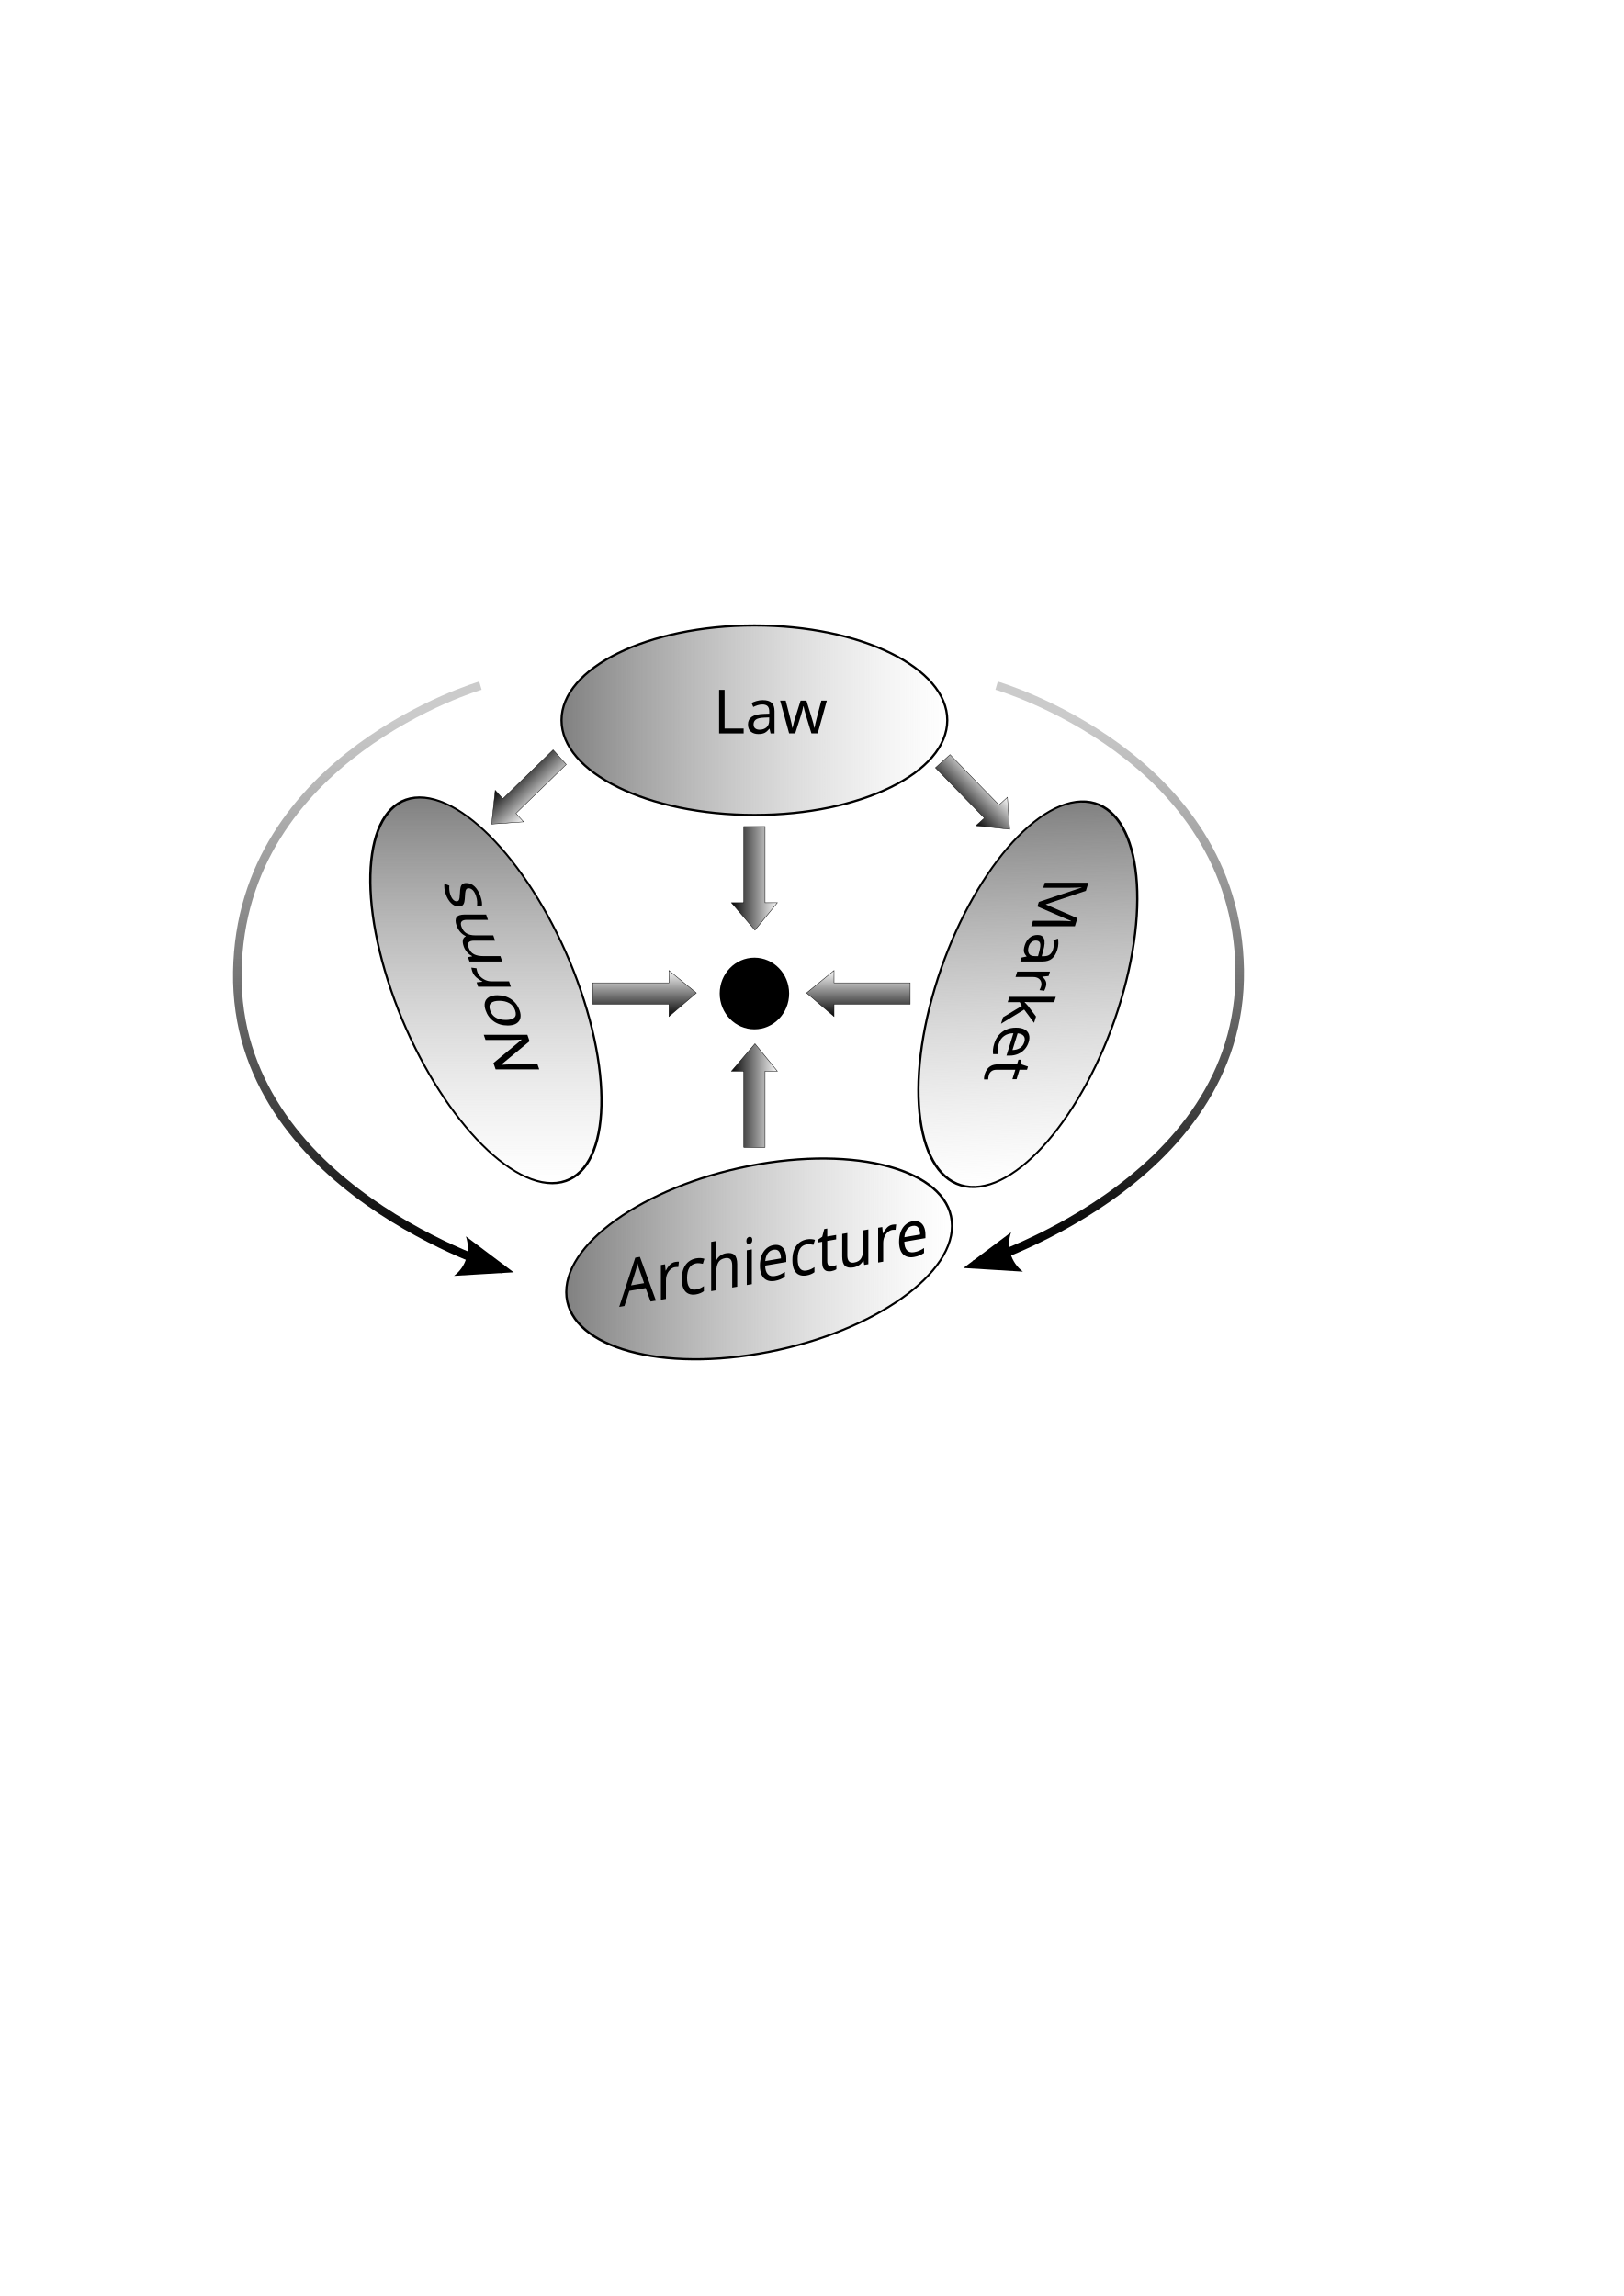
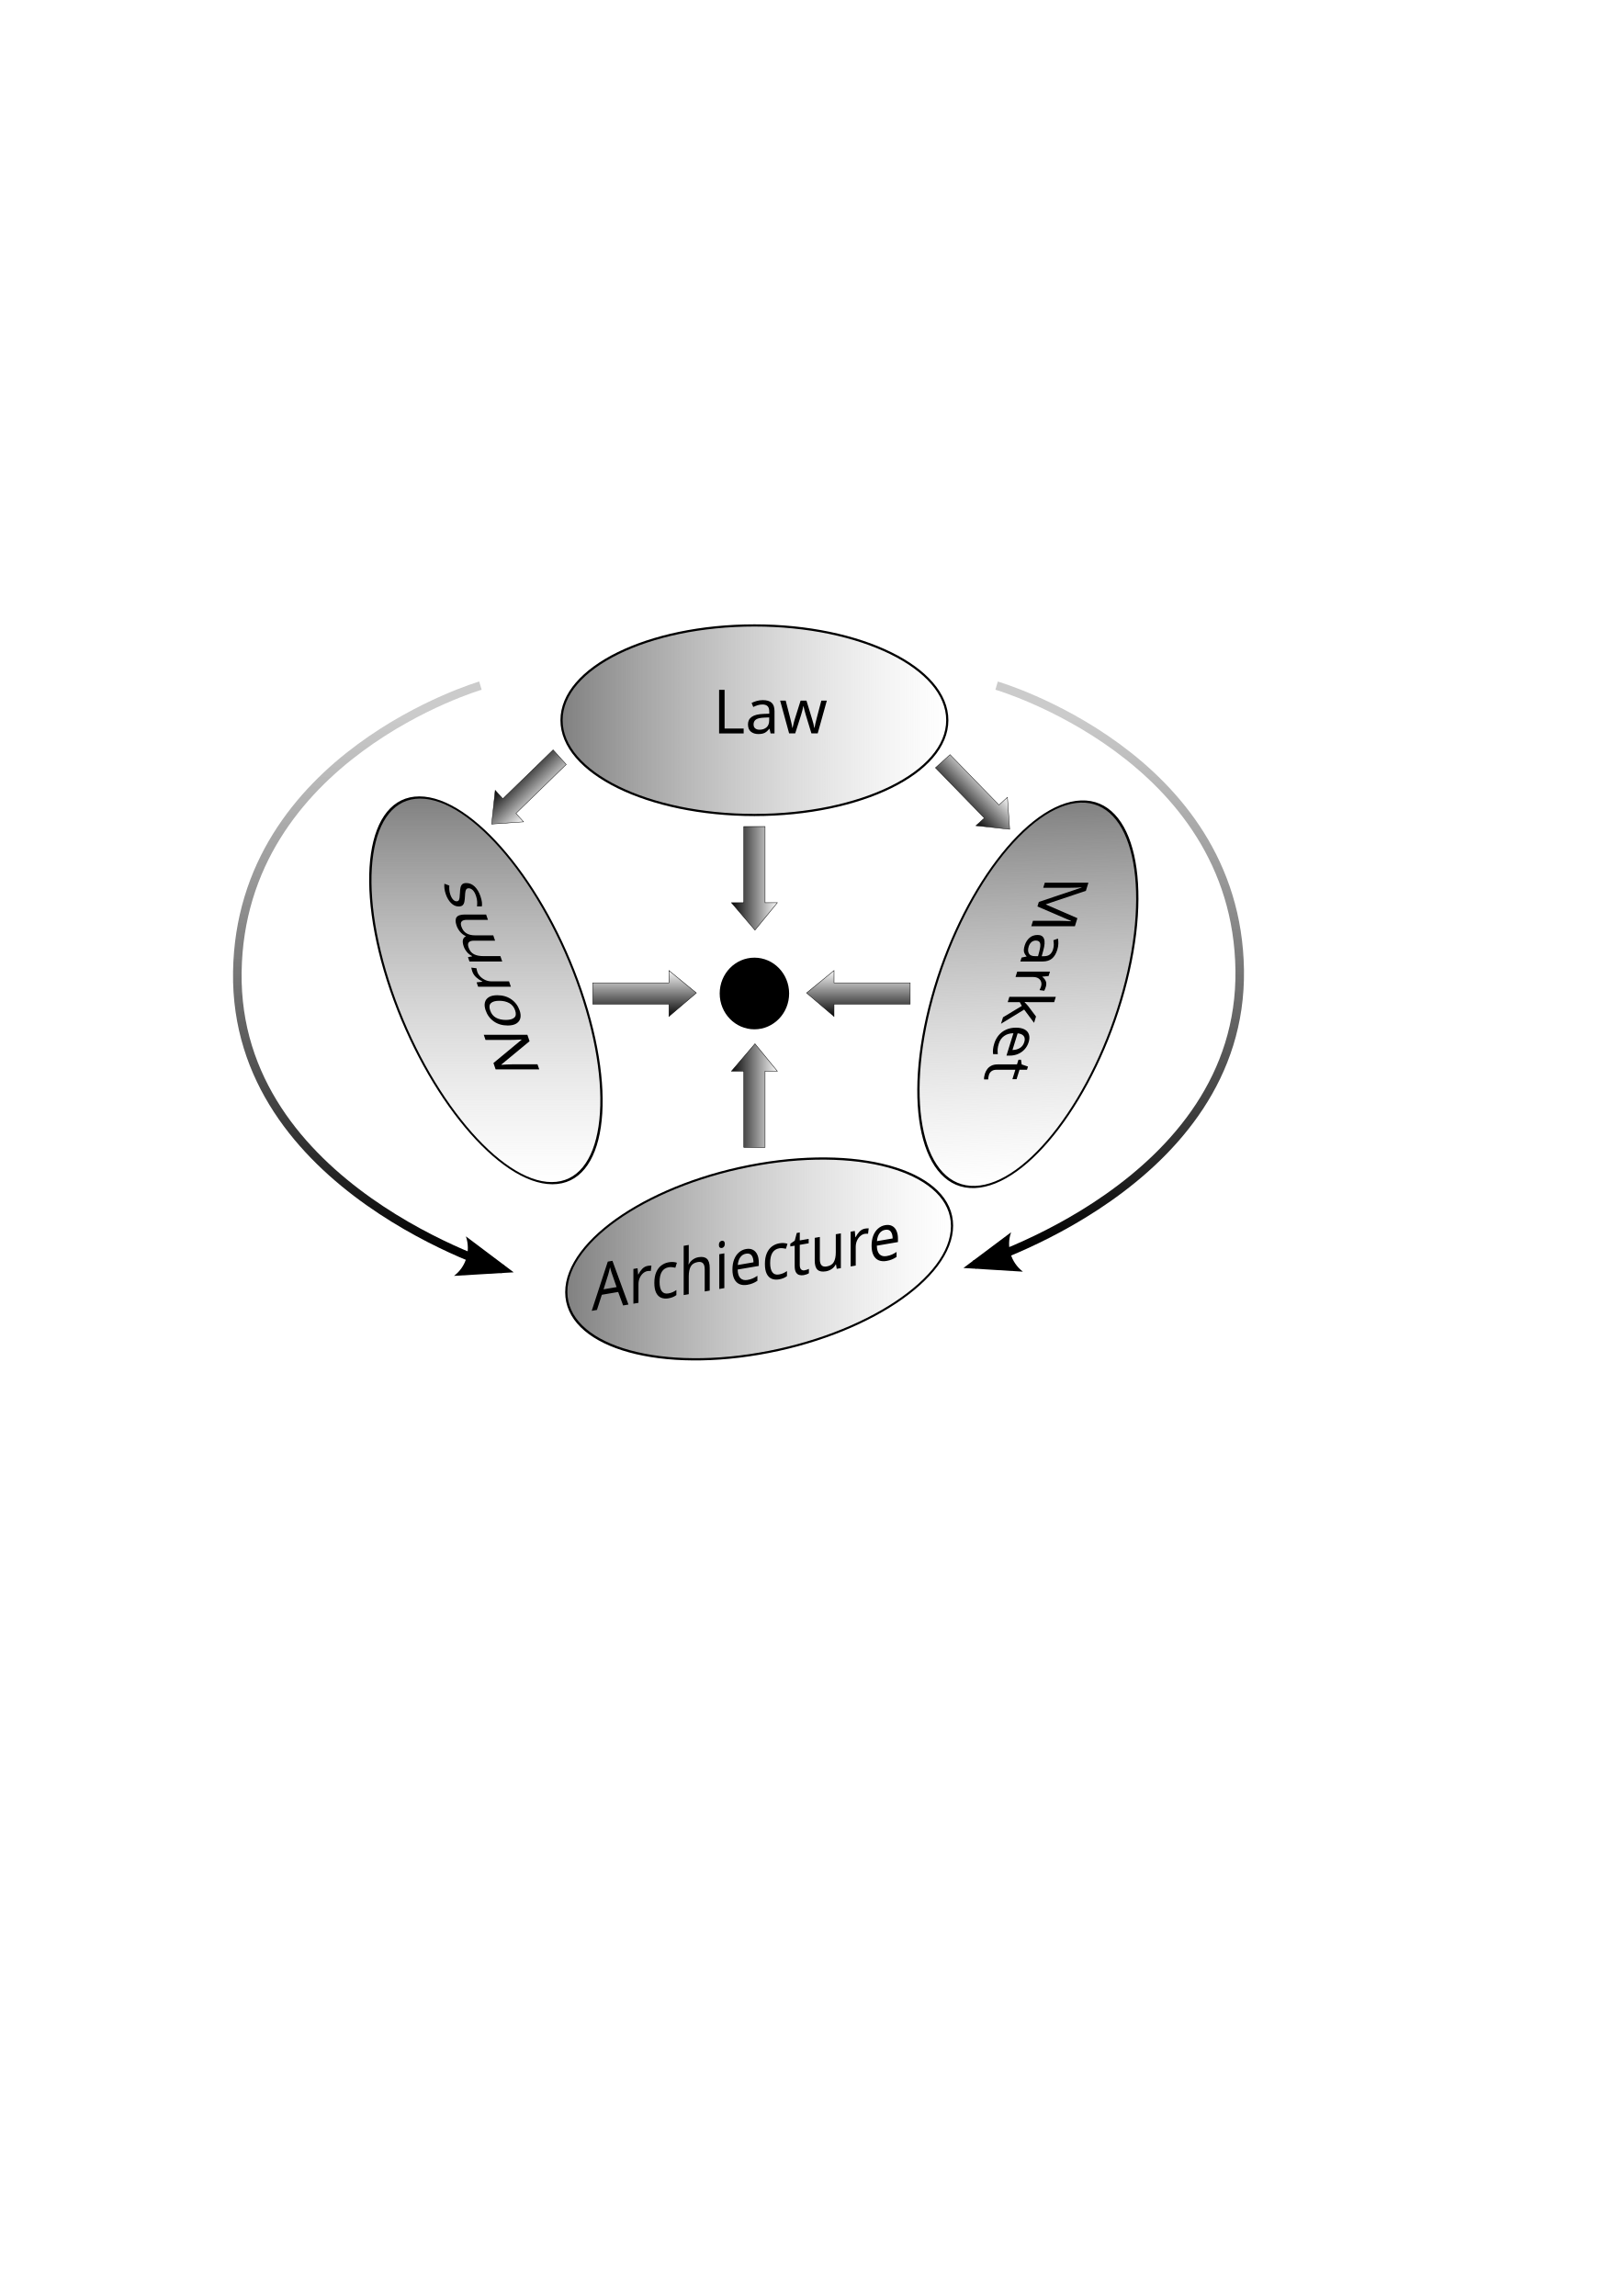
<svg xmlns="http://www.w3.org/2000/svg" xmlns:ns1="http://www.openswatchbook.org/uri/2009/osb" xmlns:xlink="http://www.w3.org/1999/xlink" width="744.094" height="1052.362" id="svg2" version="1.1">
  <defs id="defs4">
    <linearGradient id="linearGradient9084">
      <stop style="stop-color:#000000;stop-opacity:1;" offset="0" id="stop9086" />
      <stop id="stop9090" offset="1" style="stop-color:#bcbcbc;stop-opacity:0.763;" />
    </linearGradient>
    <linearGradient id="linearGradient9072">
      <stop style="stop-color:#9e9e9e;stop-opacity:1;" offset="0" id="stop9074" />
      <stop id="stop9082" offset="0.5" style="stop-color:#9e9e9e;stop-opacity:0.498;" />
      <stop style="stop-color:#9e9e9e;stop-opacity:0;" offset="1" id="stop9076" />
    </linearGradient>
    <marker orient="auto" refY="0.0" refX="0.0" id="Arrow2Mend" style="overflow:visible;">
      <path id="path4044" style="fill-rule:evenodd;stroke-width:0.625;stroke-linejoin:round;" d="M 8.719,4.034 L -2.207,0.016 L 8.719,-4.002 C 6.973,-1.63 6.983,1.616 8.719,4.034 z " transform="scale(0.6) rotate(180) translate(0,0)" />
    </marker>
    <marker orient="auto" refY="0.0" refX="0.0" id="Arrow1Mend" style="overflow:visible;">
      <path id="path4026" d="M 0.0,0.0 L 5.0,-5.0 L -12.5,0.0 L 5.0,5.0 L 0.0,0.0 z " style="fill-rule:evenodd;stroke:#000000;stroke-width:1.0pt;" transform="scale(0.4) rotate(180) translate(10,0)" />
    </marker>
    <marker orient="auto" refY="0.0" refX="0.0" id="Arrow1Lend" style="overflow:visible;">
      <path id="path4020" d="M 0.0,0.0 L 5.0,-5.0 L -12.5,0.0 L 5.0,5.0 L 0.0,0.0 z " style="fill-rule:evenodd;stroke:#000000;stroke-width:1.0pt;" transform="scale(0.8) rotate(180) translate(12.5,0)" />
    </marker>
    <marker orient="auto" refY="0.0" refX="0.0" id="Arrow1Lstart" style="overflow:visible">
      <path id="path4017" d="M 0.0,0.0 L 5.0,-5.0 L -12.5,0.0 L 5.0,5.0 L 0.0,0.0 z " style="fill-rule:evenodd;stroke:#000000;stroke-width:1.0pt" transform="scale(0.8) translate(12.5,0)" />
    </marker>
    <linearGradient id="linearGradient7497">
      <stop style="stop-color:#000000;stop-opacity:1;" offset="0" id="stop7499" />
      <stop style="stop-color:#000000;stop-opacity:0;" offset="1" id="stop7501" />
    </linearGradient>
    <linearGradient id="linearGradient7481">
      <stop style="stop-color:#000000;stop-opacity:1;" offset="0" id="stop7483" />
      <stop id="stop7489" offset="0.5" style="stop-color:#050505;stop-opacity:0.498;" />
      <stop style="stop-color:#0b0b0b;stop-opacity:0;" offset="1" id="stop7485" />
    </linearGradient>
    <linearGradient id="linearGradient4833" ns1:paint="gradient">
      <stop style="stop-color:#6e6e6e;stop-opacity:0.498;" offset="0" id="stop4839" />
      <stop id="stop4837" offset="1" style="stop-color:#000000;stop-opacity:0;" />
    </linearGradient>
    <marker orient="auto" refY="0.0" refX="0.0" id="Arrow1Sstart" style="overflow:visible">
      <path id="path4029" d="M 0.0,0.0 L 5.0,-5.0 L -12.5,0.0 L 5.0,5.0 L 0.0,0.0 z " style="fill-rule:evenodd;stroke:#000000;stroke-width:1.0pt" transform="scale(0.2) translate(6,0)" />
    </marker>
    <marker orient="auto" refY="0.0" refX="0.0" id="Arrow2Lstart" style="overflow:visible">
      <path id="path4035" style="fill-rule:evenodd;stroke-width:0.625;stroke-linejoin:round" d="M 8.719,4.034 L -2.207,0.016 L 8.719,-4.002 C 6.973,-1.63 6.983,1.616 8.719,4.034 z " transform="scale(1.1) translate(1,0)" />
    </marker>
    <linearGradient id="linearGradient3860">
      <stop style="stop-color:#808080;stop-opacity:1;" offset="0" id="stop3862" />
      <stop style="stop-color:#c3c3c3;stop-opacity:0;" offset="1" id="stop3864" />
    </linearGradient>
    <linearGradient xlink:href="#linearGradient3860-7" id="linearGradient3866-6" x1="256.079" y1="580.621" x2="433.855" y2="580.621" gradientUnits="userSpaceOnUse" />
    <linearGradient id="linearGradient3860-7">
      <stop style="stop-color:#808080;stop-opacity:1;" offset="0" id="stop3862-3" />
      <stop style="stop-color:#c3c3c3;stop-opacity:0;" offset="1" id="stop3864-2" />
    </linearGradient>
    <linearGradient y2="580.621" x2="433.855" y1="580.621" x1="256.079" gradientUnits="userSpaceOnUse" id="linearGradient3883" xlink:href="#linearGradient3860-7" />
    <linearGradient y2="580.621" x2="433.855" y1="580.621" x1="256.079" gradientUnits="userSpaceOnUse" id="linearGradient3883-6" xlink:href="#linearGradient3860-7-1" />
    <linearGradient id="linearGradient3860-7-1">
      <stop style="stop-color:#808080;stop-opacity:1;" offset="0" id="stop3862-3-1" />
      <stop style="stop-color:#c3c3c3;stop-opacity:0;" offset="1" id="stop3864-2-5" />
    </linearGradient>
    <linearGradient y2="580.621" x2="433.855" y1="580.621" x1="256.079" gradientUnits="userSpaceOnUse" id="linearGradient3921-8" xlink:href="#linearGradient3860-7-1-3" />
    <linearGradient id="linearGradient3860-7-1-3">
      <stop style="stop-color:#808080;stop-opacity:1;" offset="0" id="stop3862-3-1-1" />
      <stop style="stop-color:#c3c3c3;stop-opacity:0;" offset="1" id="stop3864-2-5-5" />
    </linearGradient>
    <linearGradient xlink:href="#linearGradient7497" id="linearGradient7503" x1="208.884" y1="263.964" x2="230.925" y2="263.964" gradientUnits="userSpaceOnUse" gradientTransform="matrix(1,0,0,-1,125.82,666.5502)" />
    <linearGradient xlink:href="#linearGradient7497-5" id="linearGradient7503-7" x1="208.884" y1="263.964" x2="230.925" y2="263.964" gradientUnits="userSpaceOnUse" />
    <linearGradient id="linearGradient7497-5">
      <stop style="stop-color:#000000;stop-opacity:1;" offset="0" id="stop7499-3" />
      <stop style="stop-color:#000000;stop-opacity:0;" offset="1" id="stop7501-8" />
    </linearGradient>
    <linearGradient gradientTransform="translate(125.82,238.171)" y2="263.964" x2="230.925" y1="263.964" x1="208.884" gradientUnits="userSpaceOnUse" id="linearGradient7520" xlink:href="#linearGradient7497-5" />
    <linearGradient xlink:href="#linearGradient7497-3" id="linearGradient7503-9" x1="208.884" y1="263.964" x2="230.925" y2="263.964" gradientUnits="userSpaceOnUse" gradientTransform="matrix(1,0,0,-1,124.416,666.5502)" />
    <linearGradient id="linearGradient7497-3">
      <stop style="stop-color:#000000;stop-opacity:1;" offset="0" id="stop7499-2" />
      <stop style="stop-color:#000000;stop-opacity:0;" offset="1" id="stop7501-9" />
    </linearGradient>
    <linearGradient y2="263.964" x2="230.925" y1="263.964" x1="208.884" gradientTransform="matrix(0,-1,-1,0,559.3523,675.2667)" gradientUnits="userSpaceOnUse" id="linearGradient7554" xlink:href="#linearGradient7497-3" />
    <linearGradient y2="263.964" x2="230.925" y1="263.964" x1="208.884" gradientTransform="matrix(0,-1,-1,0,569.513,673.5071)" gradientUnits="userSpaceOnUse" id="linearGradient7554-0" xlink:href="#linearGradient7497-3-6" />
    <linearGradient id="linearGradient7497-3-6">
      <stop style="stop-color:#000000;stop-opacity:1;" offset="0" id="stop7499-2-9" />
      <stop style="stop-color:#000000;stop-opacity:0;" offset="1" id="stop7501-9-7" />
    </linearGradient>
    <linearGradient y2="263.964" x2="230.925" y1="263.964" x1="208.884" gradientTransform="matrix(0,-1,1,0,129.4029,675.2667)" gradientUnits="userSpaceOnUse" id="linearGradient7588" xlink:href="#linearGradient7497-3-6" />
    <linearGradient xlink:href="#linearGradient3860-7-1" id="linearGradient7772" gradientUnits="userSpaceOnUse" x1="256.079" y1="580.621" x2="433.855" y2="580.621" />
    <linearGradient xlink:href="#linearGradient3860" id="linearGradient7791" gradientUnits="userSpaceOnUse" x1="256.079" y1="580.621" x2="433.855" y2="580.621" />
    <linearGradient xlink:href="#linearGradient3860-7-1-3" id="linearGradient7798" gradientUnits="userSpaceOnUse" x1="256.079" y1="580.621" x2="433.855" y2="580.621" />
    <linearGradient xlink:href="#linearGradient7497-7" id="linearGradient7503-92" x1="208.884" y1="263.964" x2="230.925" y2="263.964" gradientUnits="userSpaceOnUse" gradientTransform="matrix(1,0,0,-1,125.82,666.5502)" />
    <linearGradient id="linearGradient7497-7">
      <stop style="stop-color:#000000;stop-opacity:1;" offset="0" id="stop7499-21" />
      <stop style="stop-color:#000000;stop-opacity:0;" offset="1" id="stop7501-2" />
    </linearGradient>
    <linearGradient y2="263.964" x2="230.925" y1="263.964" x1="208.884" gradientTransform="matrix(0.6865771,-0.6179505,-0.6424051,-0.660441,465.8697,674.8008)" gradientUnits="userSpaceOnUse" id="linearGradient7815" xlink:href="#linearGradient7497-7" />
    <linearGradient y2="263.964" x2="230.925" y1="263.964" x1="208.884" gradientTransform="matrix(0.6865771,-0.6179505,-0.6424051,-0.660441,462.9666,672.6235)" gradientUnits="userSpaceOnUse" id="linearGradient7815-0" xlink:href="#linearGradient7497-7-0" />
    <linearGradient id="linearGradient7497-7-0">
      <stop style="stop-color:#000000;stop-opacity:1;" offset="0" id="stop7499-21-5" />
      <stop style="stop-color:#000000;stop-opacity:0;" offset="1" id="stop7501-2-6" />
    </linearGradient>
    <linearGradient y2="263.964" x2="230.925" y1="263.964" x1="208.884" gradientTransform="matrix(0.6179505,0.6865771,0.660441,-0.6424051,-69.41311,380.8799)" gradientUnits="userSpaceOnUse" id="linearGradient7849" xlink:href="#linearGradient7497-7-0" />
    <marker orient="auto" refY="0" refX="0" id="Arrow2Mend-7" style="overflow:visible">
      <path id="path4044-7" style="fill-rule:evenodd;stroke-width:0.625;stroke-linejoin:round" d="M 8.719,4.034 -2.207,0.016 8.719,-4.002 c -1.745,2.372 -1.735,5.617 -6e-7,8.035 z" transform="scale(-0.6,-0.6)" />
    </marker>
    <linearGradient xlink:href="#linearGradient9084" id="linearGradient9078" x1="211.142" y1="584.184" x2="203.994" y2="326.803" gradientUnits="userSpaceOnUse" gradientTransform="matrix(1,0,0,0.96213,0,11.90081)" />
    <linearGradient xlink:href="#linearGradient9084-8" id="linearGradient9078-4" x1="211.142" y1="584.184" x2="203.994" y2="326.803" gradientUnits="userSpaceOnUse" />
    <linearGradient id="linearGradient9084-8">
      <stop style="stop-color:#000000;stop-opacity:1;" offset="0" id="stop9086-0" />
      <stop id="stop9090-8" offset="1" style="stop-color:#bcbcbc;stop-opacity:0.763;" />
    </linearGradient>
    <marker orient="auto" refY="0" refX="0" id="Arrow2Mend-73" style="overflow:visible">
      <path id="path4044-0" style="fill-rule:evenodd;stroke-width:0.625;stroke-linejoin:round" d="M 8.719,4.034 -2.207,0.016 8.719,-4.002 c -1.745,2.372 -1.735,5.617 -6e-7,8.035 z" transform="scale(-0.6,-0.6)" />
    </marker>
    <linearGradient gradientTransform="matrix(-1,0,0,0.9547879,676.8825,14.2081)" y2="326.803" x2="203.994" y1="584.184" x1="211.142" gradientUnits="userSpaceOnUse" id="linearGradient9109" xlink:href="#linearGradient9084-8" />
  </defs>
  <g id="layer1">
    <path style="fill:url(#linearGradient7791);fill-opacity:1;fill-rule:evenodd;stroke:#000000;stroke-width:1px;stroke-linecap:butt;stroke-linejoin:miter;stroke-opacity:1" id="path3082" d="m 433.355,580.621 a 88.388,43.437 0 1 1 -176.777,0 88.388,43.437 0 1 1 176.777,0 z" transform="matrix(1,-0.1714641,0,1,2.934919,55.55024)" />
-     <text xml:space="preserve" style="font-size:29.835px;font-style:normal;font-weight:normal;line-height:125%;letter-spacing:0px;word-spacing:0px;fill:#000000;fill-opacity:1;stroke:none;font-family:Sans" x="301.021" y="610.539" id="text3088" transform="matrix(0.9426623,-0.1616327,0,1.060825,0,0)">
-       <tspan id="tspan3090" x="301.021" y="610.539" style="font-size:28px">Archiecture</tspan>
+     <text xml:space="preserve" style="font-size:29.835px;font-style:normal;font-weight:normal;line-height:125%;letter-spacing:0px;word-spacing:0px;fill:#000000;fill-opacity:1;stroke:none;font-family:Sans" x="287.656" y="610.199" id="text3088" transform="matrix(0.9426623,-0.1616327,0,1.060825,0,0)">
+       <tspan id="tspan3090" x="287.656" y="610.199" style="font-size:28px">Archiecture</tspan>
    </text>
    <path style="fill:url(#linearGradient3883);fill-opacity:1;fill-rule:evenodd;stroke:#000000;stroke-width:1px;stroke-linecap:butt;stroke-linejoin:miter;stroke-opacity:1" id="path3082-3" d="m 433.355,580.621 a 88.388,43.437 0 1 1 -176.777,0 88.388,43.437 0 1 1 176.777,0 z" transform="translate(0.7576105,-250.5179)" />
    <text xml:space="preserve" style="font-size:40px;font-style:normal;font-weight:normal;line-height:125%;letter-spacing:0px;word-spacing:0px;fill:#000000;fill-opacity:1;stroke:none;font-family:Sans" x="326.823" y="336.164" id="text3902">
      <tspan id="tspan3904" x="326.823" y="336.164" style="font-size:28px">Law</tspan>
    </text>
    <g id="g7767" transform="matrix(1,0,0.3429281,1,-154.7049,-1.451539)">
      <path transform="matrix(0,1,-1,0,801.8444,110.3949)" d="m 433.355,580.621 c 0,23.989 -39.573,43.437 -88.388,43.437 -48.816,0 -88.388,-19.447 -88.388,-43.437 0,-23.989 39.573,-43.437 88.388,-43.437 48.816,0 88.388,19.447 88.388,43.437 z" id="path3082-3-0" style="fill:url(#linearGradient7772);fill-opacity:1;fill-rule:evenodd;stroke:#000000;stroke-width:1px;stroke-linecap:butt;stroke-linejoin:miter;stroke-opacity:1" />
      <text transform="matrix(0,-1,1,0,0,0)" id="text3974" y="233.237" x="-494.313" style="font-size:40px;font-style:normal;font-weight:normal;line-height:125%;letter-spacing:0px;word-spacing:0px;fill:#000000;fill-opacity:1;stroke:none;font-family:Sans" xml:space="preserve">
        <tspan style="font-size:28px" y="233.237" x="-494.313" id="tspan3976">Norms</tspan>
      </text>
    </g>
    <g id="g7793" transform="translate(-3.628847,-12.33808)">
      <path transform="matrix(-0.2743255,0.9993557,-1.010497,0.0358926,1156.016,102.4649)" d="m 433.355,580.621 c 0,23.989 -39.573,43.437 -88.388,43.437 -48.816,0 -88.388,-19.447 -88.388,-43.437 0,-23.989 39.573,-43.437 88.388,-43.437 48.816,0 88.388,19.447 88.388,43.437 z" id="path3082-3-0-1" style="fill:url(#linearGradient7798);fill-opacity:1;fill-rule:evenodd;stroke:#000000;stroke-width:1px;stroke-linecap:butt;stroke-linejoin:miter;stroke-opacity:1" />
      <text transform="matrix(-0.3104182,1,-1,0,0,0)" id="text3974-3" y="-611.851" x="414.2" style="font-size:40px;font-style:normal;font-weight:normal;line-height:125%;letter-spacing:0px;word-spacing:0px;fill:#000000;fill-opacity:1;stroke:none;font-family:Sans" xml:space="preserve">
        <tspan style="font-size:28px" y="-611.851" x="414.2" id="tspan3976-5">Market</tspan>
      </text>
    </g>
    <path d="m 335.204,413.748 10.777,12.573 10.264,-12.573 -5.645,0 0,-34.897 -9.751,0 0,34.897 z" id="rect4001" style="fill:url(#linearGradient7503);fill-opacity:1;stroke:#000000;stroke-width:0.2;stroke-miterlimit:4;stroke-opacity:1;stroke-dasharray:none" />
    <path style="stroke-width:6;stroke-miterlimit:4;stroke-dasharray:none" id="path5965" d="m 361.29,455.001 a 15.909,16.422 0 1 1 -31.818,0 15.909,16.422 0 1 1 31.818,0 z" transform="translate(0.343487,0.3605672)" />
    <path d="m 335.204,490.973 10.777,-12.573 10.264,12.573 -5.645,0 0,34.897 -9.751,0 0,-34.897 z" id="rect4001-0" style="fill:url(#linearGradient7520);fill-opacity:1;stroke:#000000;stroke-width:0.2;stroke-miterlimit:4;stroke-opacity:1;stroke-dasharray:none" />
    <path d="m 306.55,465.883 12.573,-10.777 -12.573,-10.264 0,5.645 -34.897,0 0,9.751 34.897,0 z" id="rect4001-3" style="fill:url(#linearGradient7554);fill-opacity:1;stroke:#000000;stroke-width:0.2;stroke-miterlimit:4;stroke-opacity:1;stroke-dasharray:none" />
    <path d="m 382.205,465.883 -12.573,-10.777 12.573,-10.264 0,5.645 34.897,0 0,9.751 -34.897,0 z" id="rect4001-3-0" style="fill:url(#linearGradient7588);fill-opacity:1;stroke:#000000;stroke-width:0.2;stroke-miterlimit:4;stroke-opacity:1;stroke-dasharray:none" />
    <path d="m 447.227,378.451 15.476,1.644 -1.03,-14.647 -3.876,3.488 -22.418,-23.048 -6.695,6.025 22.418,23.048 z" id="rect4001-07" style="fill:url(#linearGradient7815);fill-opacity:1;stroke:#000000;stroke-width:0.184;stroke-miterlimit:4;stroke-opacity:1;stroke-dasharray:none" />
    <path d="m 226.937,362.237 -1.644,15.476 14.647,-1.03 -3.488,-3.876 23.048,-22.418 -6.025,-6.695 -23.048,22.418 z" id="rect4001-07-7" style="fill:url(#linearGradient7849);fill-opacity:1;stroke:#000000;stroke-width:0.184;stroke-miterlimit:4;stroke-opacity:1;stroke-dasharray:none" />
    <path style="fill:none;stroke:url(#linearGradient9078);stroke-width:3.924;stroke-linecap:butt;stroke-linejoin:miter;stroke-miterlimit:4;stroke-opacity:1;stroke-dasharray:none;marker-mid:none;marker-end:url(#Arrow2Mend)" d="m 220.161,314.255 c 0,0 -109.94,32.226 -111.399,131.278 -1.459,99.051 121.663,136.165 121.663,136.165" id="path7868" />
    <path style="fill:none;stroke:url(#linearGradient9109);stroke-width:3.909;stroke-linecap:butt;stroke-linejoin:miter;stroke-miterlimit:4;stroke-opacity:1;stroke-dasharray:none;marker-mid:none;marker-end:url(#Arrow2Mend)" d="m 456.721,314.255 c 0,0 109.94,31.981 111.399,130.276 1.459,98.295 -121.663,135.126 -121.663,135.126" id="path7868-3" />
  </g>
</svg>
